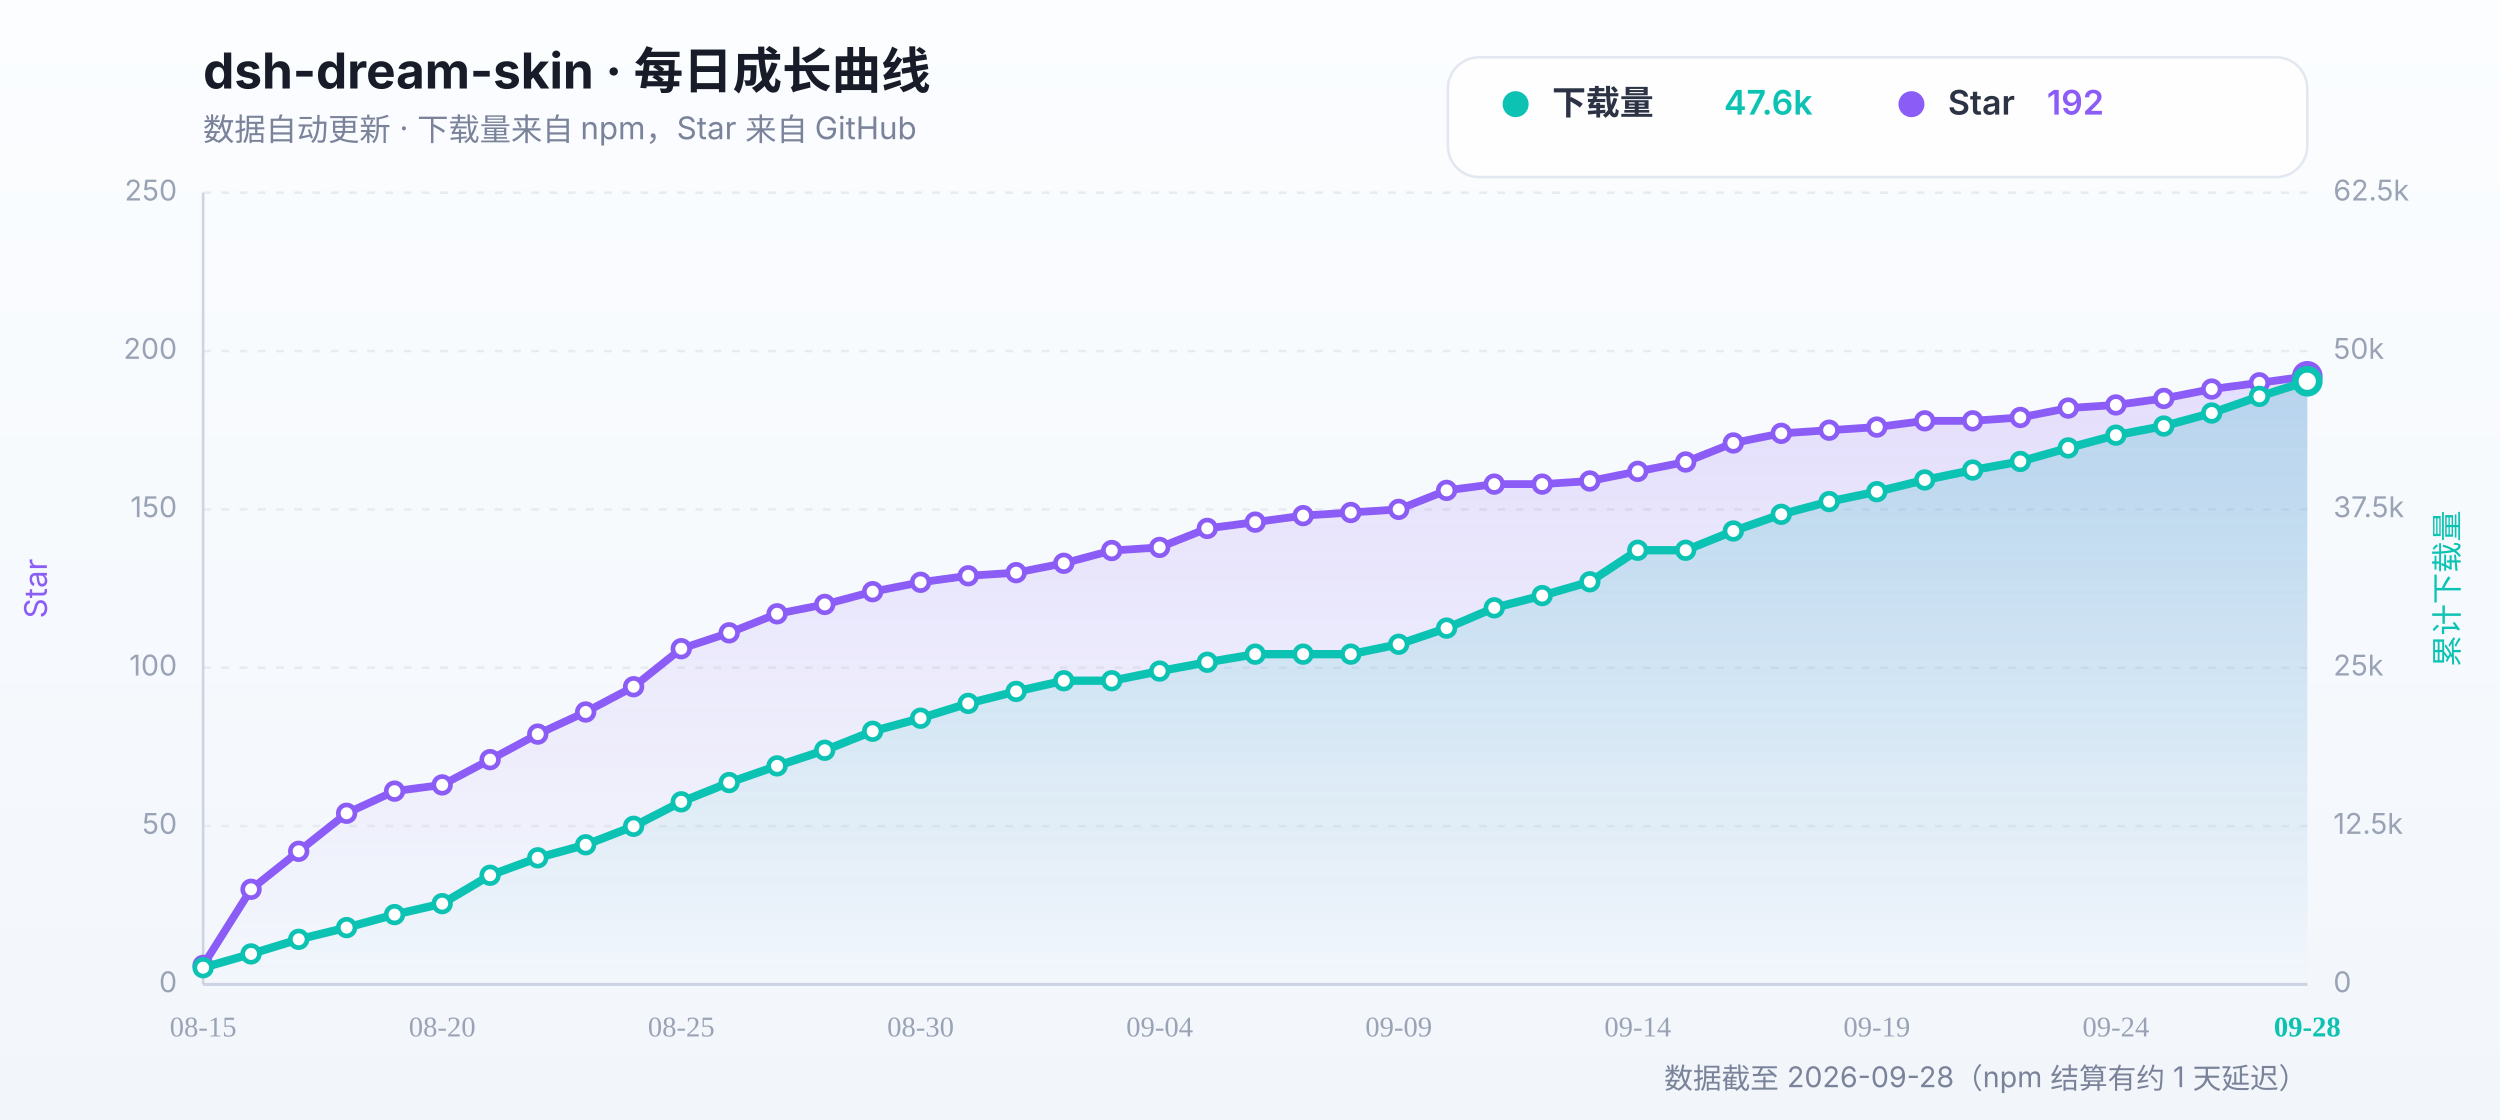
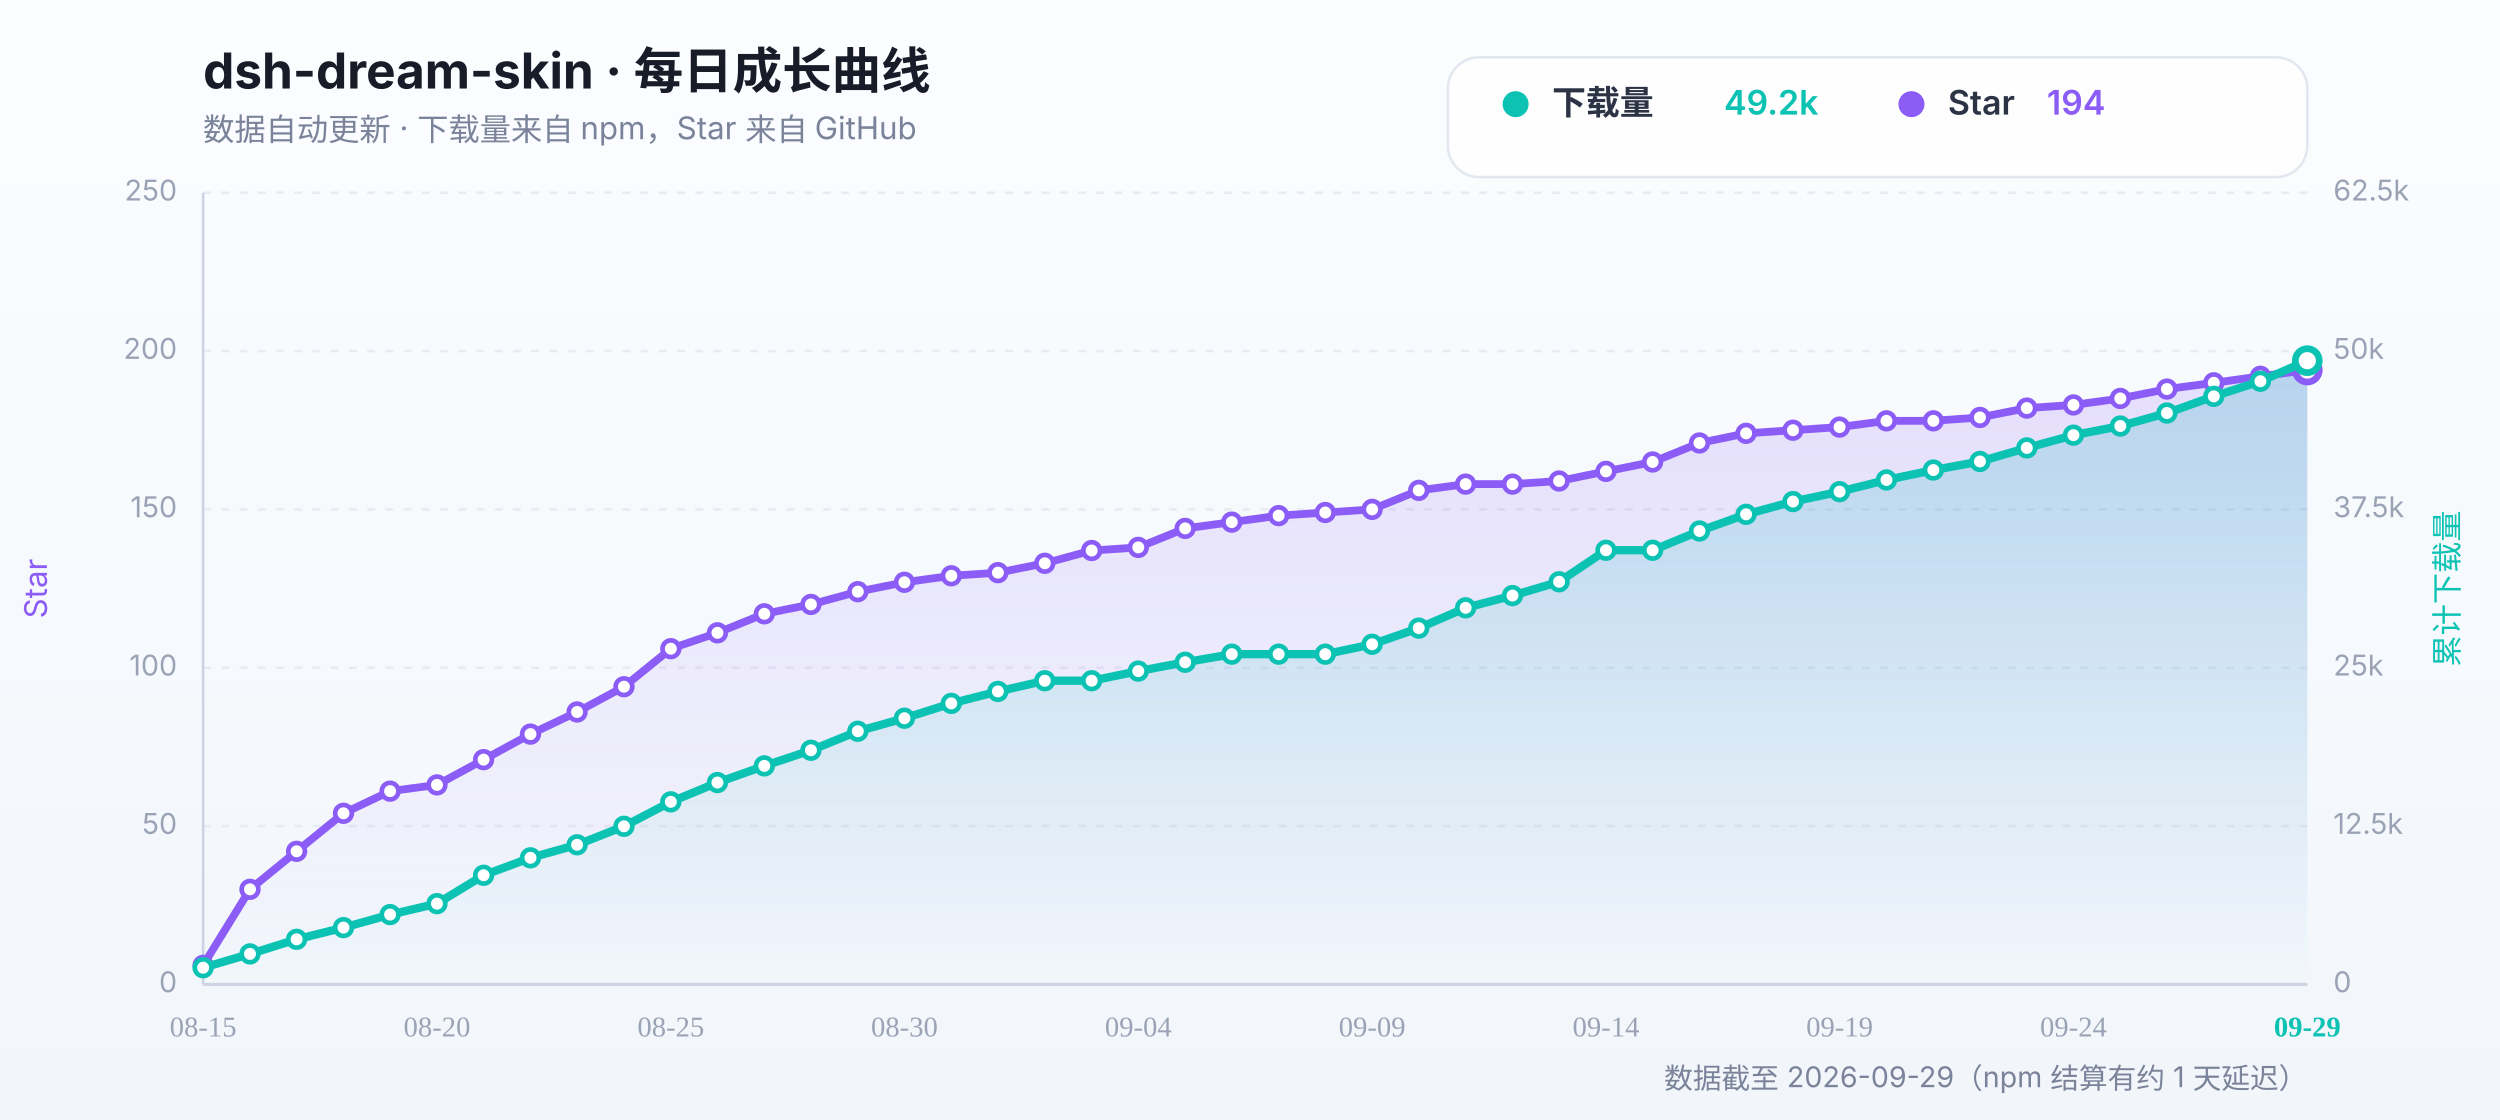
<svg xmlns="http://www.w3.org/2000/svg" width="960" height="430" viewBox="0 0 960 430" role="img" aria-label="dsh-dream-skin 每日 Star 与累计下载量双轴折线图">
  <defs>
    <linearGradient id="gradDl" x1="0" y1="0" x2="0" y2="1">
      <stop offset="0%" stop-color="#0cc2b3" stop-opacity="0.24" />
      <stop offset="100%" stop-color="#0cc2b3" stop-opacity="0" />
    </linearGradient>
    <linearGradient id="gradSt" x1="0" y1="0" x2="0" y2="1">
      <stop offset="0%" stop-color="#8b5cf6" stop-opacity="0.18" />
      <stop offset="100%" stop-color="#8b5cf6" stop-opacity="0" />
    </linearGradient>
    <linearGradient id="bgGrad" x1="0" y1="0" x2="0" y2="1">
      <stop offset="0%" stop-color="#fbfdff" />
      <stop offset="100%" stop-color="#f2f6fb" />
    </linearGradient>
  </defs>
  <rect width="960" height="430" fill="url(#bgGrad)" />
  <g font-family="system-ui,-apple-system,'Segoe UI',sans-serif">
    <text x="18" y="226" font-size="12" fill="#8b5cf6" transform="rotate(-90 18 226)" text-anchor="middle">Star</text>
    <text x="944" y="226" font-size="12" fill="#0cc2b3" transform="rotate(-90 944 226)" text-anchor="middle">累计下载量</text>
  </g>
  <text x="78" y="34" font-size="19" font-weight="700" fill="#171c28" font-family="system-ui,-apple-system,'Segoe UI',sans-serif">dsh-dream-skin · 每日成长曲线</text>
  <text x="78" y="54" font-size="12" fill="#7a8399" font-family="system-ui,-apple-system,'Segoe UI',sans-serif">数据自动更新 · 下载量来自 npm，Star 来自 GitHub</text>
  <g font-family="system-ui,-apple-system,'Segoe UI',sans-serif">
    <rect x="556" y="22" width="330" height="46" rx="12" fill="#ffffff" fill-opacity="0.72" stroke="#e3e8f0" stroke-width="1" />
    <circle cx="582" cy="40" r="5" fill="#0cc2b3" />
    <text x="596" y="44" font-size="13" font-weight="600" fill="#2c3344">下载量</text>
-     <text x="662" y="44" font-size="13" font-weight="600" fill="#0cc2b3">47.6k</text>
+     <text x="662" y="44" font-size="13" font-weight="600" fill="#0cc2b3">49.2k</text>
    <circle cx="734" cy="40" r="5" fill="#8b5cf6" />
    <text x="748" y="44" font-size="13" font-weight="600" fill="#2c3344">Star</text>
-     <text x="786" y="44" font-size="13" font-weight="600" fill="#8b5cf6">192</text>
+     <text x="786" y="44" font-size="13" font-weight="600" fill="#8b5cf6">194</text>
  </g>
  <line x1="78" y1="378.0" x2="886" y2="378.0" stroke="#d3d9e8" stroke-width="1.2" />
  <line x1="78" y1="317.2" x2="886" y2="317.2" stroke="#e8ebf2" stroke-width="1" stroke-dasharray="3 4" />
  <line x1="78" y1="256.4" x2="886" y2="256.4" stroke="#e8ebf2" stroke-width="1" stroke-dasharray="3 4" />
  <line x1="78" y1="195.6" x2="886" y2="195.6" stroke="#e8ebf2" stroke-width="1" stroke-dasharray="3 4" />
  <line x1="78" y1="134.8" x2="886" y2="134.8" stroke="#e8ebf2" stroke-width="1" stroke-dasharray="3 4" />
  <line x1="78" y1="74.0" x2="886" y2="74.0" stroke="#e8ebf2" stroke-width="1" stroke-dasharray="3 4" />
  <g font-family="system-ui,-apple-system,'Segoe UI',sans-serif">
    <text x="68" y="381.0" text-anchor="end" font-size="11" fill="#9aa3b5">0</text>
    <text x="68" y="320.2" text-anchor="end" font-size="11" fill="#9aa3b5">50</text>
    <text x="68" y="259.4" text-anchor="end" font-size="11" fill="#9aa3b5">100</text>
    <text x="68" y="198.6" text-anchor="end" font-size="11" fill="#9aa3b5">150</text>
    <text x="68" y="137.8" text-anchor="end" font-size="11" fill="#9aa3b5">200</text>
    <text x="68" y="77.0" text-anchor="end" font-size="11" fill="#9aa3b5">250</text>
    <text x="896" y="381.0" text-anchor="start" font-size="11" fill="#9aa3b5">0</text>
    <text x="896" y="320.2" text-anchor="start" font-size="11" fill="#9aa3b5">12.5k</text>
    <text x="896" y="259.4" text-anchor="start" font-size="11" fill="#9aa3b5">25k</text>
    <text x="896" y="198.6" text-anchor="start" font-size="11" fill="#9aa3b5">37.5k</text>
    <text x="896" y="137.8" text-anchor="start" font-size="11" fill="#9aa3b5">50k</text>
    <text x="896" y="77.0" text-anchor="start" font-size="11" fill="#9aa3b5">62.5k</text>
  </g>
  <line x1="78" y1="74" x2="78" y2="378" stroke="#cdd3e2" stroke-width="1" />
  <line x1="78" y1="378" x2="886" y2="378" stroke="#cdd3e2" stroke-width="1" />
-   <path d="M 78.0 378.0 L 78.0 371.6 L 96.4 366.3 L 114.7 360.7 L 133.1 356.2 L 151.5 351.2 L 169.8 347.0 L 188.2 336.1 L 206.5 329.4 L 224.9 324.4 L 243.3 317.3 L 261.6 307.9 L 280.0 300.5 L 298.4 294.1 L 316.7 288.1 L 335.1 280.8 L 353.5 275.8 L 371.8 270.1 L 390.2 265.5 L 408.5 261.4 L 426.9 261.4 L 445.3 257.7 L 463.6 254.3 L 482.0 251.2 L 500.4 251.2 L 518.7 251.2 L 537.1 247.4 L 555.5 241.2 L 573.8 233.4 L 592.2 228.7 L 610.5 223.4 L 628.9 211.3 L 647.3 211.3 L 665.6 203.9 L 684.0 197.5 L 702.4 192.6 L 720.7 188.8 L 739.1 184.3 L 757.5 180.5 L 775.8 177.2 L 794.2 172.0 L 812.5 167.1 L 830.9 163.6 L 849.3 158.6 L 867.6 152.2 L 886.0 146.4 L 886.0 378.0 Z" fill="url(#gradDl)" stroke="none" />
-   <path d="M 78.0 378.0 L 78.0 370.7 L 96.4 341.5 L 114.7 326.9 L 133.1 312.3 L 151.5 303.8 L 169.8 301.4 L 188.2 291.7 L 206.5 281.9 L 224.9 273.4 L 243.3 263.7 L 261.6 249.1 L 280.0 243.0 L 298.4 235.7 L 316.7 232.1 L 335.1 227.2 L 353.5 223.6 L 371.8 221.1 L 390.2 219.9 L 408.5 216.3 L 426.9 211.4 L 445.3 210.2 L 463.6 202.9 L 482.0 200.5 L 500.4 198.0 L 518.7 196.8 L 537.1 195.6 L 555.5 188.3 L 573.8 185.9 L 592.2 185.9 L 610.5 184.7 L 628.9 181.0 L 647.3 177.4 L 665.6 170.1 L 684.0 166.4 L 702.4 165.2 L 720.7 164.0 L 739.1 161.6 L 757.5 161.6 L 775.8 160.3 L 794.2 156.7 L 812.5 155.5 L 830.9 153.0 L 849.3 149.4 L 867.6 147.0 L 886.0 144.5 L 886.0 378.0 Z" fill="url(#gradSt)" stroke="none" />
-   <polyline points="78.0,370.7 96.4,341.5 114.7,326.9 133.1,312.3 151.5,303.8 169.8,301.4 188.2,291.7 206.5,281.9 224.9,273.4 243.3,263.7 261.6,249.1 280.0,243.0 298.4,235.7 316.7,232.1 335.1,227.2 353.5,223.6 371.8,221.1 390.2,219.9 408.5,216.3 426.9,211.4 445.3,210.2 463.6,202.9 482.0,200.5 500.4,198.0 518.7,196.8 537.1,195.6 555.5,188.3 573.8,185.9 592.2,185.9 610.5,184.7 628.9,181.0 647.3,177.4 665.6,170.1 684.0,166.4 702.4,165.2 720.7,164.0 739.1,161.6 757.5,161.6 775.8,160.3 794.2,156.7 812.5,155.5 830.9,153.0 849.3,149.4 867.6,147.0 886.0,144.5" fill="none" stroke="#8b5cf6" stroke-width="3" stroke-linecap="round" stroke-linejoin="round" />
+   <path d="M 78.0 378.0 L 78.0 371.6 L 96.0 366.3 L 113.9 360.7 L 131.9 356.2 L 149.8 351.2 L 167.8 347.0 L 185.7 336.1 L 203.7 329.4 L 221.6 324.4 L 239.6 317.3 L 257.6 307.9 L 275.5 300.5 L 293.5 294.1 L 311.4 288.1 L 329.4 280.8 L 347.3 275.8 L 365.3 270.1 L 383.2 265.5 L 401.2 261.4 L 419.2 261.4 L 437.1 257.7 L 455.1 254.3 L 473.0 251.2 L 491.0 251.2 L 508.9 251.2 L 526.9 247.4 L 544.8 241.2 L 562.8 233.4 L 580.8 228.7 L 598.7 223.4 L 616.7 211.3 L 634.6 211.3 L 652.6 203.9 L 670.5 197.5 L 688.5 192.6 L 706.4 188.8 L 724.4 184.3 L 742.4 180.5 L 760.3 177.2 L 778.3 172.0 L 796.2 167.1 L 814.2 163.6 L 832.1 158.6 L 850.1 152.2 L 868.0 146.4 L 886.0 138.5 L 886.0 378.0 Z" fill="url(#gradDl)" stroke="none" />
+   <path d="M 78.0 378.0 L 78.0 370.7 L 96.0 341.5 L 113.9 326.9 L 131.9 312.3 L 149.8 303.8 L 167.8 301.4 L 185.7 291.7 L 203.7 281.9 L 221.6 273.4 L 239.6 263.7 L 257.6 249.1 L 275.5 243.0 L 293.5 235.7 L 311.4 232.1 L 329.4 227.2 L 347.3 223.6 L 365.3 221.1 L 383.2 219.9 L 401.2 216.3 L 419.2 211.4 L 437.1 210.2 L 455.1 202.9 L 473.0 200.5 L 491.0 198.0 L 508.9 196.8 L 526.9 195.6 L 544.8 188.3 L 562.8 185.9 L 580.8 185.9 L 598.7 184.7 L 616.7 181.0 L 634.6 177.4 L 652.6 170.1 L 670.5 166.4 L 688.5 165.2 L 706.4 164.0 L 724.4 161.6 L 742.4 161.6 L 760.3 160.3 L 778.3 156.7 L 796.2 155.5 L 814.2 153.0 L 832.1 149.4 L 850.1 147.0 L 868.0 144.5 L 886.0 142.1 L 886.0 378.0 Z" fill="url(#gradSt)" stroke="none" />
+   <polyline points="78.0,370.7 96.0,341.5 113.9,326.9 131.9,312.3 149.8,303.8 167.8,301.4 185.7,291.7 203.7,281.9 221.6,273.4 239.6,263.7 257.6,249.1 275.5,243.0 293.5,235.7 311.4,232.1 329.4,227.2 347.3,223.6 365.3,221.1 383.2,219.9 401.2,216.3 419.2,211.4 437.1,210.2 455.1,202.9 473.0,200.5 491.0,198.0 508.9,196.8 526.9,195.6 544.8,188.3 562.8,185.9 580.8,185.9 598.7,184.7 616.7,181.0 634.6,177.4 652.6,170.1 670.5,166.4 688.5,165.2 706.4,164.0 724.4,161.6 742.4,161.6 760.3,160.3 778.3,156.7 796.2,155.5 814.2,153.0 832.1,149.4 850.1,147.0 868.0,144.5 886.0,142.1" fill="none" stroke="#8b5cf6" stroke-width="3" stroke-linecap="round" stroke-linejoin="round" />
  <circle cx="78.0" cy="370.7" r="3.2" fill="#ffffff" stroke="#8b5cf6" stroke-width="1.8" />
-   <circle cx="96.4" cy="341.5" r="3.2" fill="#ffffff" stroke="#8b5cf6" stroke-width="1.8" />
-   <circle cx="114.7" cy="326.9" r="3.2" fill="#ffffff" stroke="#8b5cf6" stroke-width="1.8" />
-   <circle cx="133.1" cy="312.3" r="3.2" fill="#ffffff" stroke="#8b5cf6" stroke-width="1.8" />
-   <circle cx="151.5" cy="303.8" r="3.2" fill="#ffffff" stroke="#8b5cf6" stroke-width="1.8" />
-   <circle cx="169.8" cy="301.4" r="3.2" fill="#ffffff" stroke="#8b5cf6" stroke-width="1.8" />
-   <circle cx="188.2" cy="291.7" r="3.2" fill="#ffffff" stroke="#8b5cf6" stroke-width="1.8" />
-   <circle cx="206.5" cy="281.9" r="3.2" fill="#ffffff" stroke="#8b5cf6" stroke-width="1.8" />
-   <circle cx="224.9" cy="273.4" r="3.2" fill="#ffffff" stroke="#8b5cf6" stroke-width="1.8" />
-   <circle cx="243.3" cy="263.7" r="3.2" fill="#ffffff" stroke="#8b5cf6" stroke-width="1.8" />
-   <circle cx="261.6" cy="249.1" r="3.2" fill="#ffffff" stroke="#8b5cf6" stroke-width="1.8" />
-   <circle cx="280.0" cy="243.0" r="3.2" fill="#ffffff" stroke="#8b5cf6" stroke-width="1.8" />
-   <circle cx="298.4" cy="235.7" r="3.2" fill="#ffffff" stroke="#8b5cf6" stroke-width="1.8" />
-   <circle cx="316.7" cy="232.1" r="3.2" fill="#ffffff" stroke="#8b5cf6" stroke-width="1.8" />
-   <circle cx="335.1" cy="227.2" r="3.2" fill="#ffffff" stroke="#8b5cf6" stroke-width="1.8" />
-   <circle cx="353.5" cy="223.6" r="3.2" fill="#ffffff" stroke="#8b5cf6" stroke-width="1.8" />
-   <circle cx="371.8" cy="221.1" r="3.2" fill="#ffffff" stroke="#8b5cf6" stroke-width="1.8" />
-   <circle cx="390.2" cy="219.9" r="3.2" fill="#ffffff" stroke="#8b5cf6" stroke-width="1.8" />
-   <circle cx="408.5" cy="216.3" r="3.2" fill="#ffffff" stroke="#8b5cf6" stroke-width="1.8" />
-   <circle cx="426.9" cy="211.4" r="3.2" fill="#ffffff" stroke="#8b5cf6" stroke-width="1.8" />
-   <circle cx="445.3" cy="210.2" r="3.2" fill="#ffffff" stroke="#8b5cf6" stroke-width="1.8" />
-   <circle cx="463.6" cy="202.9" r="3.2" fill="#ffffff" stroke="#8b5cf6" stroke-width="1.8" />
-   <circle cx="482.0" cy="200.5" r="3.2" fill="#ffffff" stroke="#8b5cf6" stroke-width="1.8" />
-   <circle cx="500.4" cy="198.0" r="3.2" fill="#ffffff" stroke="#8b5cf6" stroke-width="1.8" />
-   <circle cx="518.7" cy="196.8" r="3.2" fill="#ffffff" stroke="#8b5cf6" stroke-width="1.8" />
-   <circle cx="537.1" cy="195.6" r="3.2" fill="#ffffff" stroke="#8b5cf6" stroke-width="1.8" />
-   <circle cx="555.5" cy="188.3" r="3.2" fill="#ffffff" stroke="#8b5cf6" stroke-width="1.8" />
-   <circle cx="573.8" cy="185.9" r="3.2" fill="#ffffff" stroke="#8b5cf6" stroke-width="1.8" />
-   <circle cx="592.2" cy="185.9" r="3.2" fill="#ffffff" stroke="#8b5cf6" stroke-width="1.8" />
-   <circle cx="610.5" cy="184.7" r="3.2" fill="#ffffff" stroke="#8b5cf6" stroke-width="1.8" />
-   <circle cx="628.9" cy="181.0" r="3.2" fill="#ffffff" stroke="#8b5cf6" stroke-width="1.8" />
-   <circle cx="647.3" cy="177.4" r="3.2" fill="#ffffff" stroke="#8b5cf6" stroke-width="1.8" />
-   <circle cx="665.6" cy="170.1" r="3.2" fill="#ffffff" stroke="#8b5cf6" stroke-width="1.8" />
-   <circle cx="684.0" cy="166.4" r="3.2" fill="#ffffff" stroke="#8b5cf6" stroke-width="1.8" />
-   <circle cx="702.4" cy="165.2" r="3.2" fill="#ffffff" stroke="#8b5cf6" stroke-width="1.8" />
-   <circle cx="720.7" cy="164.0" r="3.2" fill="#ffffff" stroke="#8b5cf6" stroke-width="1.8" />
-   <circle cx="739.1" cy="161.6" r="3.2" fill="#ffffff" stroke="#8b5cf6" stroke-width="1.8" />
-   <circle cx="757.5" cy="161.6" r="3.2" fill="#ffffff" stroke="#8b5cf6" stroke-width="1.8" />
-   <circle cx="775.8" cy="160.3" r="3.2" fill="#ffffff" stroke="#8b5cf6" stroke-width="1.8" />
-   <circle cx="794.2" cy="156.7" r="3.2" fill="#ffffff" stroke="#8b5cf6" stroke-width="1.8" />
-   <circle cx="812.5" cy="155.5" r="3.2" fill="#ffffff" stroke="#8b5cf6" stroke-width="1.8" />
-   <circle cx="830.9" cy="153.0" r="3.2" fill="#ffffff" stroke="#8b5cf6" stroke-width="1.8" />
-   <circle cx="849.3" cy="149.4" r="3.2" fill="#ffffff" stroke="#8b5cf6" stroke-width="1.8" />
-   <circle cx="867.6" cy="147.0" r="3.2" fill="#ffffff" stroke="#8b5cf6" stroke-width="1.8" />
-   <circle cx="886.0" cy="144.5" r="4.6" fill="#ffffff" stroke="#8b5cf6" stroke-width="2.6" />
-   <polyline points="78.0,371.6 96.4,366.3 114.7,360.7 133.1,356.2 151.5,351.2 169.8,347.0 188.2,336.1 206.5,329.4 224.9,324.4 243.3,317.3 261.6,307.9 280.0,300.5 298.4,294.1 316.7,288.1 335.1,280.8 353.5,275.8 371.8,270.1 390.2,265.5 408.5,261.4 426.9,261.4 445.3,257.7 463.6,254.3 482.0,251.2 500.4,251.2 518.7,251.2 537.1,247.4 555.5,241.2 573.8,233.4 592.2,228.7 610.5,223.4 628.9,211.3 647.3,211.3 665.6,203.9 684.0,197.5 702.4,192.6 720.7,188.8 739.1,184.3 757.5,180.5 775.8,177.2 794.2,172.0 812.5,167.1 830.9,163.6 849.3,158.6 867.6,152.2 886.0,146.4" fill="none" stroke="#0cc2b3" stroke-width="3.2" stroke-linecap="round" stroke-linejoin="round" />
+   <circle cx="96.0" cy="341.5" r="3.2" fill="#ffffff" stroke="#8b5cf6" stroke-width="1.8" />
+   <circle cx="113.9" cy="326.9" r="3.2" fill="#ffffff" stroke="#8b5cf6" stroke-width="1.8" />
+   <circle cx="131.9" cy="312.3" r="3.2" fill="#ffffff" stroke="#8b5cf6" stroke-width="1.8" />
+   <circle cx="149.8" cy="303.8" r="3.2" fill="#ffffff" stroke="#8b5cf6" stroke-width="1.8" />
+   <circle cx="167.8" cy="301.4" r="3.2" fill="#ffffff" stroke="#8b5cf6" stroke-width="1.8" />
+   <circle cx="185.7" cy="291.7" r="3.2" fill="#ffffff" stroke="#8b5cf6" stroke-width="1.8" />
+   <circle cx="203.7" cy="281.9" r="3.2" fill="#ffffff" stroke="#8b5cf6" stroke-width="1.8" />
+   <circle cx="221.6" cy="273.4" r="3.2" fill="#ffffff" stroke="#8b5cf6" stroke-width="1.8" />
+   <circle cx="239.6" cy="263.7" r="3.2" fill="#ffffff" stroke="#8b5cf6" stroke-width="1.8" />
+   <circle cx="257.6" cy="249.1" r="3.2" fill="#ffffff" stroke="#8b5cf6" stroke-width="1.8" />
+   <circle cx="275.5" cy="243.0" r="3.2" fill="#ffffff" stroke="#8b5cf6" stroke-width="1.8" />
+   <circle cx="293.5" cy="235.7" r="3.2" fill="#ffffff" stroke="#8b5cf6" stroke-width="1.8" />
+   <circle cx="311.4" cy="232.1" r="3.2" fill="#ffffff" stroke="#8b5cf6" stroke-width="1.8" />
+   <circle cx="329.4" cy="227.2" r="3.2" fill="#ffffff" stroke="#8b5cf6" stroke-width="1.8" />
+   <circle cx="347.3" cy="223.6" r="3.2" fill="#ffffff" stroke="#8b5cf6" stroke-width="1.8" />
+   <circle cx="365.3" cy="221.1" r="3.2" fill="#ffffff" stroke="#8b5cf6" stroke-width="1.8" />
+   <circle cx="383.2" cy="219.9" r="3.2" fill="#ffffff" stroke="#8b5cf6" stroke-width="1.8" />
+   <circle cx="401.2" cy="216.3" r="3.2" fill="#ffffff" stroke="#8b5cf6" stroke-width="1.8" />
+   <circle cx="419.2" cy="211.4" r="3.2" fill="#ffffff" stroke="#8b5cf6" stroke-width="1.8" />
+   <circle cx="437.1" cy="210.2" r="3.2" fill="#ffffff" stroke="#8b5cf6" stroke-width="1.8" />
+   <circle cx="455.1" cy="202.9" r="3.2" fill="#ffffff" stroke="#8b5cf6" stroke-width="1.8" />
+   <circle cx="473.0" cy="200.5" r="3.2" fill="#ffffff" stroke="#8b5cf6" stroke-width="1.8" />
+   <circle cx="491.0" cy="198.0" r="3.2" fill="#ffffff" stroke="#8b5cf6" stroke-width="1.8" />
+   <circle cx="508.9" cy="196.8" r="3.2" fill="#ffffff" stroke="#8b5cf6" stroke-width="1.8" />
+   <circle cx="526.9" cy="195.6" r="3.2" fill="#ffffff" stroke="#8b5cf6" stroke-width="1.8" />
+   <circle cx="544.8" cy="188.3" r="3.2" fill="#ffffff" stroke="#8b5cf6" stroke-width="1.8" />
+   <circle cx="562.8" cy="185.9" r="3.2" fill="#ffffff" stroke="#8b5cf6" stroke-width="1.8" />
+   <circle cx="580.8" cy="185.9" r="3.2" fill="#ffffff" stroke="#8b5cf6" stroke-width="1.8" />
+   <circle cx="598.7" cy="184.7" r="3.2" fill="#ffffff" stroke="#8b5cf6" stroke-width="1.8" />
+   <circle cx="616.7" cy="181.0" r="3.2" fill="#ffffff" stroke="#8b5cf6" stroke-width="1.8" />
+   <circle cx="634.6" cy="177.4" r="3.2" fill="#ffffff" stroke="#8b5cf6" stroke-width="1.8" />
+   <circle cx="652.6" cy="170.1" r="3.2" fill="#ffffff" stroke="#8b5cf6" stroke-width="1.8" />
+   <circle cx="670.5" cy="166.4" r="3.2" fill="#ffffff" stroke="#8b5cf6" stroke-width="1.8" />
+   <circle cx="688.5" cy="165.2" r="3.2" fill="#ffffff" stroke="#8b5cf6" stroke-width="1.8" />
+   <circle cx="706.4" cy="164.0" r="3.2" fill="#ffffff" stroke="#8b5cf6" stroke-width="1.8" />
+   <circle cx="724.4" cy="161.6" r="3.2" fill="#ffffff" stroke="#8b5cf6" stroke-width="1.8" />
+   <circle cx="742.4" cy="161.6" r="3.2" fill="#ffffff" stroke="#8b5cf6" stroke-width="1.8" />
+   <circle cx="760.3" cy="160.3" r="3.2" fill="#ffffff" stroke="#8b5cf6" stroke-width="1.8" />
+   <circle cx="778.3" cy="156.7" r="3.2" fill="#ffffff" stroke="#8b5cf6" stroke-width="1.8" />
+   <circle cx="796.2" cy="155.5" r="3.2" fill="#ffffff" stroke="#8b5cf6" stroke-width="1.8" />
+   <circle cx="814.2" cy="153.0" r="3.2" fill="#ffffff" stroke="#8b5cf6" stroke-width="1.8" />
+   <circle cx="832.1" cy="149.4" r="3.2" fill="#ffffff" stroke="#8b5cf6" stroke-width="1.8" />
+   <circle cx="850.1" cy="147.0" r="3.2" fill="#ffffff" stroke="#8b5cf6" stroke-width="1.8" />
+   <circle cx="868.0" cy="144.5" r="3.2" fill="#ffffff" stroke="#8b5cf6" stroke-width="1.8" />
+   <circle cx="886.0" cy="142.1" r="4.6" fill="#ffffff" stroke="#8b5cf6" stroke-width="2.6" />
+   <polyline points="78.0,371.6 96.0,366.3 113.9,360.7 131.9,356.2 149.8,351.2 167.8,347.0 185.7,336.1 203.7,329.4 221.6,324.4 239.6,317.3 257.6,307.9 275.5,300.5 293.5,294.1 311.4,288.1 329.4,280.8 347.3,275.8 365.3,270.1 383.2,265.5 401.2,261.4 419.2,261.4 437.1,257.7 455.1,254.3 473.0,251.2 491.0,251.2 508.9,251.2 526.9,247.4 544.8,241.2 562.8,233.4 580.8,228.7 598.7,223.4 616.7,211.3 634.6,211.3 652.6,203.9 670.5,197.5 688.5,192.6 706.4,188.8 724.4,184.3 742.4,180.5 760.3,177.2 778.3,172.0 796.2,167.1 814.2,163.6 832.1,158.6 850.1,152.2 868.0,146.4 886.0,138.5" fill="none" stroke="#0cc2b3" stroke-width="3.2" stroke-linecap="round" stroke-linejoin="round" />
  <circle cx="78.0" cy="371.6" r="3.2" fill="#ffffff" stroke="#0cc2b3" stroke-width="1.8" />
-   <circle cx="96.4" cy="366.3" r="3.2" fill="#ffffff" stroke="#0cc2b3" stroke-width="1.8" />
-   <circle cx="114.7" cy="360.7" r="3.2" fill="#ffffff" stroke="#0cc2b3" stroke-width="1.8" />
-   <circle cx="133.1" cy="356.2" r="3.2" fill="#ffffff" stroke="#0cc2b3" stroke-width="1.8" />
-   <circle cx="151.5" cy="351.2" r="3.2" fill="#ffffff" stroke="#0cc2b3" stroke-width="1.8" />
-   <circle cx="169.8" cy="347.0" r="3.2" fill="#ffffff" stroke="#0cc2b3" stroke-width="1.8" />
-   <circle cx="188.2" cy="336.1" r="3.2" fill="#ffffff" stroke="#0cc2b3" stroke-width="1.8" />
-   <circle cx="206.5" cy="329.4" r="3.2" fill="#ffffff" stroke="#0cc2b3" stroke-width="1.8" />
-   <circle cx="224.9" cy="324.4" r="3.2" fill="#ffffff" stroke="#0cc2b3" stroke-width="1.8" />
-   <circle cx="243.3" cy="317.3" r="3.2" fill="#ffffff" stroke="#0cc2b3" stroke-width="1.8" />
-   <circle cx="261.6" cy="307.9" r="3.2" fill="#ffffff" stroke="#0cc2b3" stroke-width="1.8" />
-   <circle cx="280.0" cy="300.5" r="3.2" fill="#ffffff" stroke="#0cc2b3" stroke-width="1.8" />
-   <circle cx="298.4" cy="294.1" r="3.2" fill="#ffffff" stroke="#0cc2b3" stroke-width="1.8" />
-   <circle cx="316.7" cy="288.1" r="3.2" fill="#ffffff" stroke="#0cc2b3" stroke-width="1.8" />
-   <circle cx="335.1" cy="280.8" r="3.2" fill="#ffffff" stroke="#0cc2b3" stroke-width="1.8" />
-   <circle cx="353.5" cy="275.8" r="3.2" fill="#ffffff" stroke="#0cc2b3" stroke-width="1.8" />
-   <circle cx="371.8" cy="270.1" r="3.2" fill="#ffffff" stroke="#0cc2b3" stroke-width="1.8" />
-   <circle cx="390.2" cy="265.5" r="3.2" fill="#ffffff" stroke="#0cc2b3" stroke-width="1.8" />
-   <circle cx="408.5" cy="261.4" r="3.2" fill="#ffffff" stroke="#0cc2b3" stroke-width="1.8" />
-   <circle cx="426.9" cy="261.4" r="3.2" fill="#ffffff" stroke="#0cc2b3" stroke-width="1.8" />
-   <circle cx="445.3" cy="257.7" r="3.2" fill="#ffffff" stroke="#0cc2b3" stroke-width="1.8" />
-   <circle cx="463.6" cy="254.3" r="3.2" fill="#ffffff" stroke="#0cc2b3" stroke-width="1.8" />
-   <circle cx="482.0" cy="251.2" r="3.2" fill="#ffffff" stroke="#0cc2b3" stroke-width="1.8" />
-   <circle cx="500.4" cy="251.2" r="3.2" fill="#ffffff" stroke="#0cc2b3" stroke-width="1.8" />
-   <circle cx="518.7" cy="251.2" r="3.2" fill="#ffffff" stroke="#0cc2b3" stroke-width="1.8" />
-   <circle cx="537.1" cy="247.4" r="3.2" fill="#ffffff" stroke="#0cc2b3" stroke-width="1.8" />
-   <circle cx="555.5" cy="241.2" r="3.2" fill="#ffffff" stroke="#0cc2b3" stroke-width="1.8" />
-   <circle cx="573.8" cy="233.4" r="3.2" fill="#ffffff" stroke="#0cc2b3" stroke-width="1.8" />
-   <circle cx="592.2" cy="228.7" r="3.2" fill="#ffffff" stroke="#0cc2b3" stroke-width="1.8" />
-   <circle cx="610.5" cy="223.4" r="3.2" fill="#ffffff" stroke="#0cc2b3" stroke-width="1.8" />
-   <circle cx="628.9" cy="211.3" r="3.2" fill="#ffffff" stroke="#0cc2b3" stroke-width="1.8" />
-   <circle cx="647.3" cy="211.3" r="3.2" fill="#ffffff" stroke="#0cc2b3" stroke-width="1.8" />
-   <circle cx="665.6" cy="203.9" r="3.2" fill="#ffffff" stroke="#0cc2b3" stroke-width="1.8" />
-   <circle cx="684.0" cy="197.5" r="3.2" fill="#ffffff" stroke="#0cc2b3" stroke-width="1.8" />
-   <circle cx="702.4" cy="192.6" r="3.2" fill="#ffffff" stroke="#0cc2b3" stroke-width="1.8" />
-   <circle cx="720.7" cy="188.8" r="3.2" fill="#ffffff" stroke="#0cc2b3" stroke-width="1.8" />
-   <circle cx="739.1" cy="184.3" r="3.2" fill="#ffffff" stroke="#0cc2b3" stroke-width="1.8" />
-   <circle cx="757.5" cy="180.5" r="3.2" fill="#ffffff" stroke="#0cc2b3" stroke-width="1.8" />
-   <circle cx="775.8" cy="177.2" r="3.2" fill="#ffffff" stroke="#0cc2b3" stroke-width="1.8" />
-   <circle cx="794.2" cy="172.0" r="3.2" fill="#ffffff" stroke="#0cc2b3" stroke-width="1.8" />
-   <circle cx="812.5" cy="167.1" r="3.2" fill="#ffffff" stroke="#0cc2b3" stroke-width="1.8" />
-   <circle cx="830.9" cy="163.6" r="3.2" fill="#ffffff" stroke="#0cc2b3" stroke-width="1.8" />
-   <circle cx="849.3" cy="158.6" r="3.2" fill="#ffffff" stroke="#0cc2b3" stroke-width="1.8" />
-   <circle cx="867.6" cy="152.2" r="3.2" fill="#ffffff" stroke="#0cc2b3" stroke-width="1.8" />
-   <circle cx="886.0" cy="146.4" r="4.6" fill="#ffffff" stroke="#0cc2b3" stroke-width="2.6" />
+   <circle cx="96.0" cy="366.3" r="3.2" fill="#ffffff" stroke="#0cc2b3" stroke-width="1.8" />
+   <circle cx="113.9" cy="360.7" r="3.2" fill="#ffffff" stroke="#0cc2b3" stroke-width="1.8" />
+   <circle cx="131.9" cy="356.2" r="3.2" fill="#ffffff" stroke="#0cc2b3" stroke-width="1.8" />
+   <circle cx="149.8" cy="351.2" r="3.2" fill="#ffffff" stroke="#0cc2b3" stroke-width="1.8" />
+   <circle cx="167.8" cy="347.0" r="3.2" fill="#ffffff" stroke="#0cc2b3" stroke-width="1.8" />
+   <circle cx="185.7" cy="336.1" r="3.2" fill="#ffffff" stroke="#0cc2b3" stroke-width="1.8" />
+   <circle cx="203.7" cy="329.4" r="3.2" fill="#ffffff" stroke="#0cc2b3" stroke-width="1.8" />
+   <circle cx="221.6" cy="324.4" r="3.2" fill="#ffffff" stroke="#0cc2b3" stroke-width="1.8" />
+   <circle cx="239.6" cy="317.3" r="3.2" fill="#ffffff" stroke="#0cc2b3" stroke-width="1.8" />
+   <circle cx="257.6" cy="307.9" r="3.2" fill="#ffffff" stroke="#0cc2b3" stroke-width="1.8" />
+   <circle cx="275.5" cy="300.5" r="3.2" fill="#ffffff" stroke="#0cc2b3" stroke-width="1.8" />
+   <circle cx="293.5" cy="294.1" r="3.2" fill="#ffffff" stroke="#0cc2b3" stroke-width="1.8" />
+   <circle cx="311.4" cy="288.1" r="3.2" fill="#ffffff" stroke="#0cc2b3" stroke-width="1.8" />
+   <circle cx="329.4" cy="280.8" r="3.2" fill="#ffffff" stroke="#0cc2b3" stroke-width="1.8" />
+   <circle cx="347.3" cy="275.8" r="3.2" fill="#ffffff" stroke="#0cc2b3" stroke-width="1.8" />
+   <circle cx="365.3" cy="270.1" r="3.2" fill="#ffffff" stroke="#0cc2b3" stroke-width="1.8" />
+   <circle cx="383.2" cy="265.5" r="3.2" fill="#ffffff" stroke="#0cc2b3" stroke-width="1.8" />
+   <circle cx="401.2" cy="261.4" r="3.2" fill="#ffffff" stroke="#0cc2b3" stroke-width="1.8" />
+   <circle cx="419.2" cy="261.4" r="3.2" fill="#ffffff" stroke="#0cc2b3" stroke-width="1.8" />
+   <circle cx="437.1" cy="257.7" r="3.2" fill="#ffffff" stroke="#0cc2b3" stroke-width="1.8" />
+   <circle cx="455.1" cy="254.3" r="3.2" fill="#ffffff" stroke="#0cc2b3" stroke-width="1.8" />
+   <circle cx="473.0" cy="251.2" r="3.2" fill="#ffffff" stroke="#0cc2b3" stroke-width="1.8" />
+   <circle cx="491.0" cy="251.2" r="3.2" fill="#ffffff" stroke="#0cc2b3" stroke-width="1.8" />
+   <circle cx="508.9" cy="251.2" r="3.2" fill="#ffffff" stroke="#0cc2b3" stroke-width="1.8" />
+   <circle cx="526.9" cy="247.4" r="3.2" fill="#ffffff" stroke="#0cc2b3" stroke-width="1.8" />
+   <circle cx="544.8" cy="241.2" r="3.2" fill="#ffffff" stroke="#0cc2b3" stroke-width="1.8" />
+   <circle cx="562.8" cy="233.4" r="3.2" fill="#ffffff" stroke="#0cc2b3" stroke-width="1.8" />
+   <circle cx="580.8" cy="228.7" r="3.2" fill="#ffffff" stroke="#0cc2b3" stroke-width="1.8" />
+   <circle cx="598.7" cy="223.4" r="3.2" fill="#ffffff" stroke="#0cc2b3" stroke-width="1.8" />
+   <circle cx="616.7" cy="211.3" r="3.2" fill="#ffffff" stroke="#0cc2b3" stroke-width="1.8" />
+   <circle cx="634.6" cy="211.3" r="3.2" fill="#ffffff" stroke="#0cc2b3" stroke-width="1.8" />
+   <circle cx="652.6" cy="203.9" r="3.2" fill="#ffffff" stroke="#0cc2b3" stroke-width="1.8" />
+   <circle cx="670.5" cy="197.5" r="3.2" fill="#ffffff" stroke="#0cc2b3" stroke-width="1.8" />
+   <circle cx="688.5" cy="192.6" r="3.2" fill="#ffffff" stroke="#0cc2b3" stroke-width="1.8" />
+   <circle cx="706.4" cy="188.8" r="3.2" fill="#ffffff" stroke="#0cc2b3" stroke-width="1.8" />
+   <circle cx="724.4" cy="184.3" r="3.2" fill="#ffffff" stroke="#0cc2b3" stroke-width="1.8" />
+   <circle cx="742.4" cy="180.5" r="3.2" fill="#ffffff" stroke="#0cc2b3" stroke-width="1.8" />
+   <circle cx="760.3" cy="177.2" r="3.2" fill="#ffffff" stroke="#0cc2b3" stroke-width="1.8" />
+   <circle cx="778.3" cy="172.0" r="3.2" fill="#ffffff" stroke="#0cc2b3" stroke-width="1.8" />
+   <circle cx="796.2" cy="167.1" r="3.2" fill="#ffffff" stroke="#0cc2b3" stroke-width="1.8" />
+   <circle cx="814.2" cy="163.6" r="3.2" fill="#ffffff" stroke="#0cc2b3" stroke-width="1.8" />
+   <circle cx="832.1" cy="158.6" r="3.2" fill="#ffffff" stroke="#0cc2b3" stroke-width="1.8" />
+   <circle cx="850.1" cy="152.2" r="3.2" fill="#ffffff" stroke="#0cc2b3" stroke-width="1.8" />
+   <circle cx="868.0" cy="146.4" r="3.2" fill="#ffffff" stroke="#0cc2b3" stroke-width="1.8" />
+   <circle cx="886.0" cy="138.5" r="4.6" fill="#ffffff" stroke="#0cc2b3" stroke-width="2.6" />
  <text x="78.0" y="398" text-anchor="middle" font-size="11" fill="#9aa3b5">08-15</text>
-   <text x="169.8" y="398" text-anchor="middle" font-size="11" fill="#9aa3b5">08-20</text>
-   <text x="261.6" y="398" text-anchor="middle" font-size="11" fill="#9aa3b5">08-25</text>
-   <text x="353.5" y="398" text-anchor="middle" font-size="11" fill="#9aa3b5">08-30</text>
-   <text x="445.3" y="398" text-anchor="middle" font-size="11" fill="#9aa3b5">09-04</text>
-   <text x="537.1" y="398" text-anchor="middle" font-size="11" fill="#9aa3b5">09-09</text>
-   <text x="628.9" y="398" text-anchor="middle" font-size="11" fill="#9aa3b5">09-14</text>
-   <text x="720.7" y="398" text-anchor="middle" font-size="11" fill="#9aa3b5">09-19</text>
-   <text x="812.5" y="398" text-anchor="middle" font-size="11" fill="#9aa3b5">09-24</text>
-   <text x="886.0" y="398" text-anchor="middle" font-size="11" fill="#0cc2b3" font-weight="600">09-28</text>
-   <text x="886" y="418" text-anchor="end" font-size="11" fill="#7a8399" font-family="system-ui,-apple-system,'Segoe UI',sans-serif">数据截至 2026-09-28（npm 结算有约 1 天延迟）</text>
+   <text x="167.8" y="398" text-anchor="middle" font-size="11" fill="#9aa3b5">08-20</text>
+   <text x="257.6" y="398" text-anchor="middle" font-size="11" fill="#9aa3b5">08-25</text>
+   <text x="347.3" y="398" text-anchor="middle" font-size="11" fill="#9aa3b5">08-30</text>
+   <text x="437.1" y="398" text-anchor="middle" font-size="11" fill="#9aa3b5">09-04</text>
+   <text x="526.9" y="398" text-anchor="middle" font-size="11" fill="#9aa3b5">09-09</text>
+   <text x="616.7" y="398" text-anchor="middle" font-size="11" fill="#9aa3b5">09-14</text>
+   <text x="706.4" y="398" text-anchor="middle" font-size="11" fill="#9aa3b5">09-19</text>
+   <text x="796.2" y="398" text-anchor="middle" font-size="11" fill="#9aa3b5">09-24</text>
+   <text x="886.0" y="398" text-anchor="middle" font-size="11" fill="#0cc2b3" font-weight="600">09-29</text>
+   <text x="886" y="418" text-anchor="end" font-size="11" fill="#7a8399" font-family="system-ui,-apple-system,'Segoe UI',sans-serif">数据截至 2026-09-29（npm 结算有约 1 天延迟）</text>
</svg>
